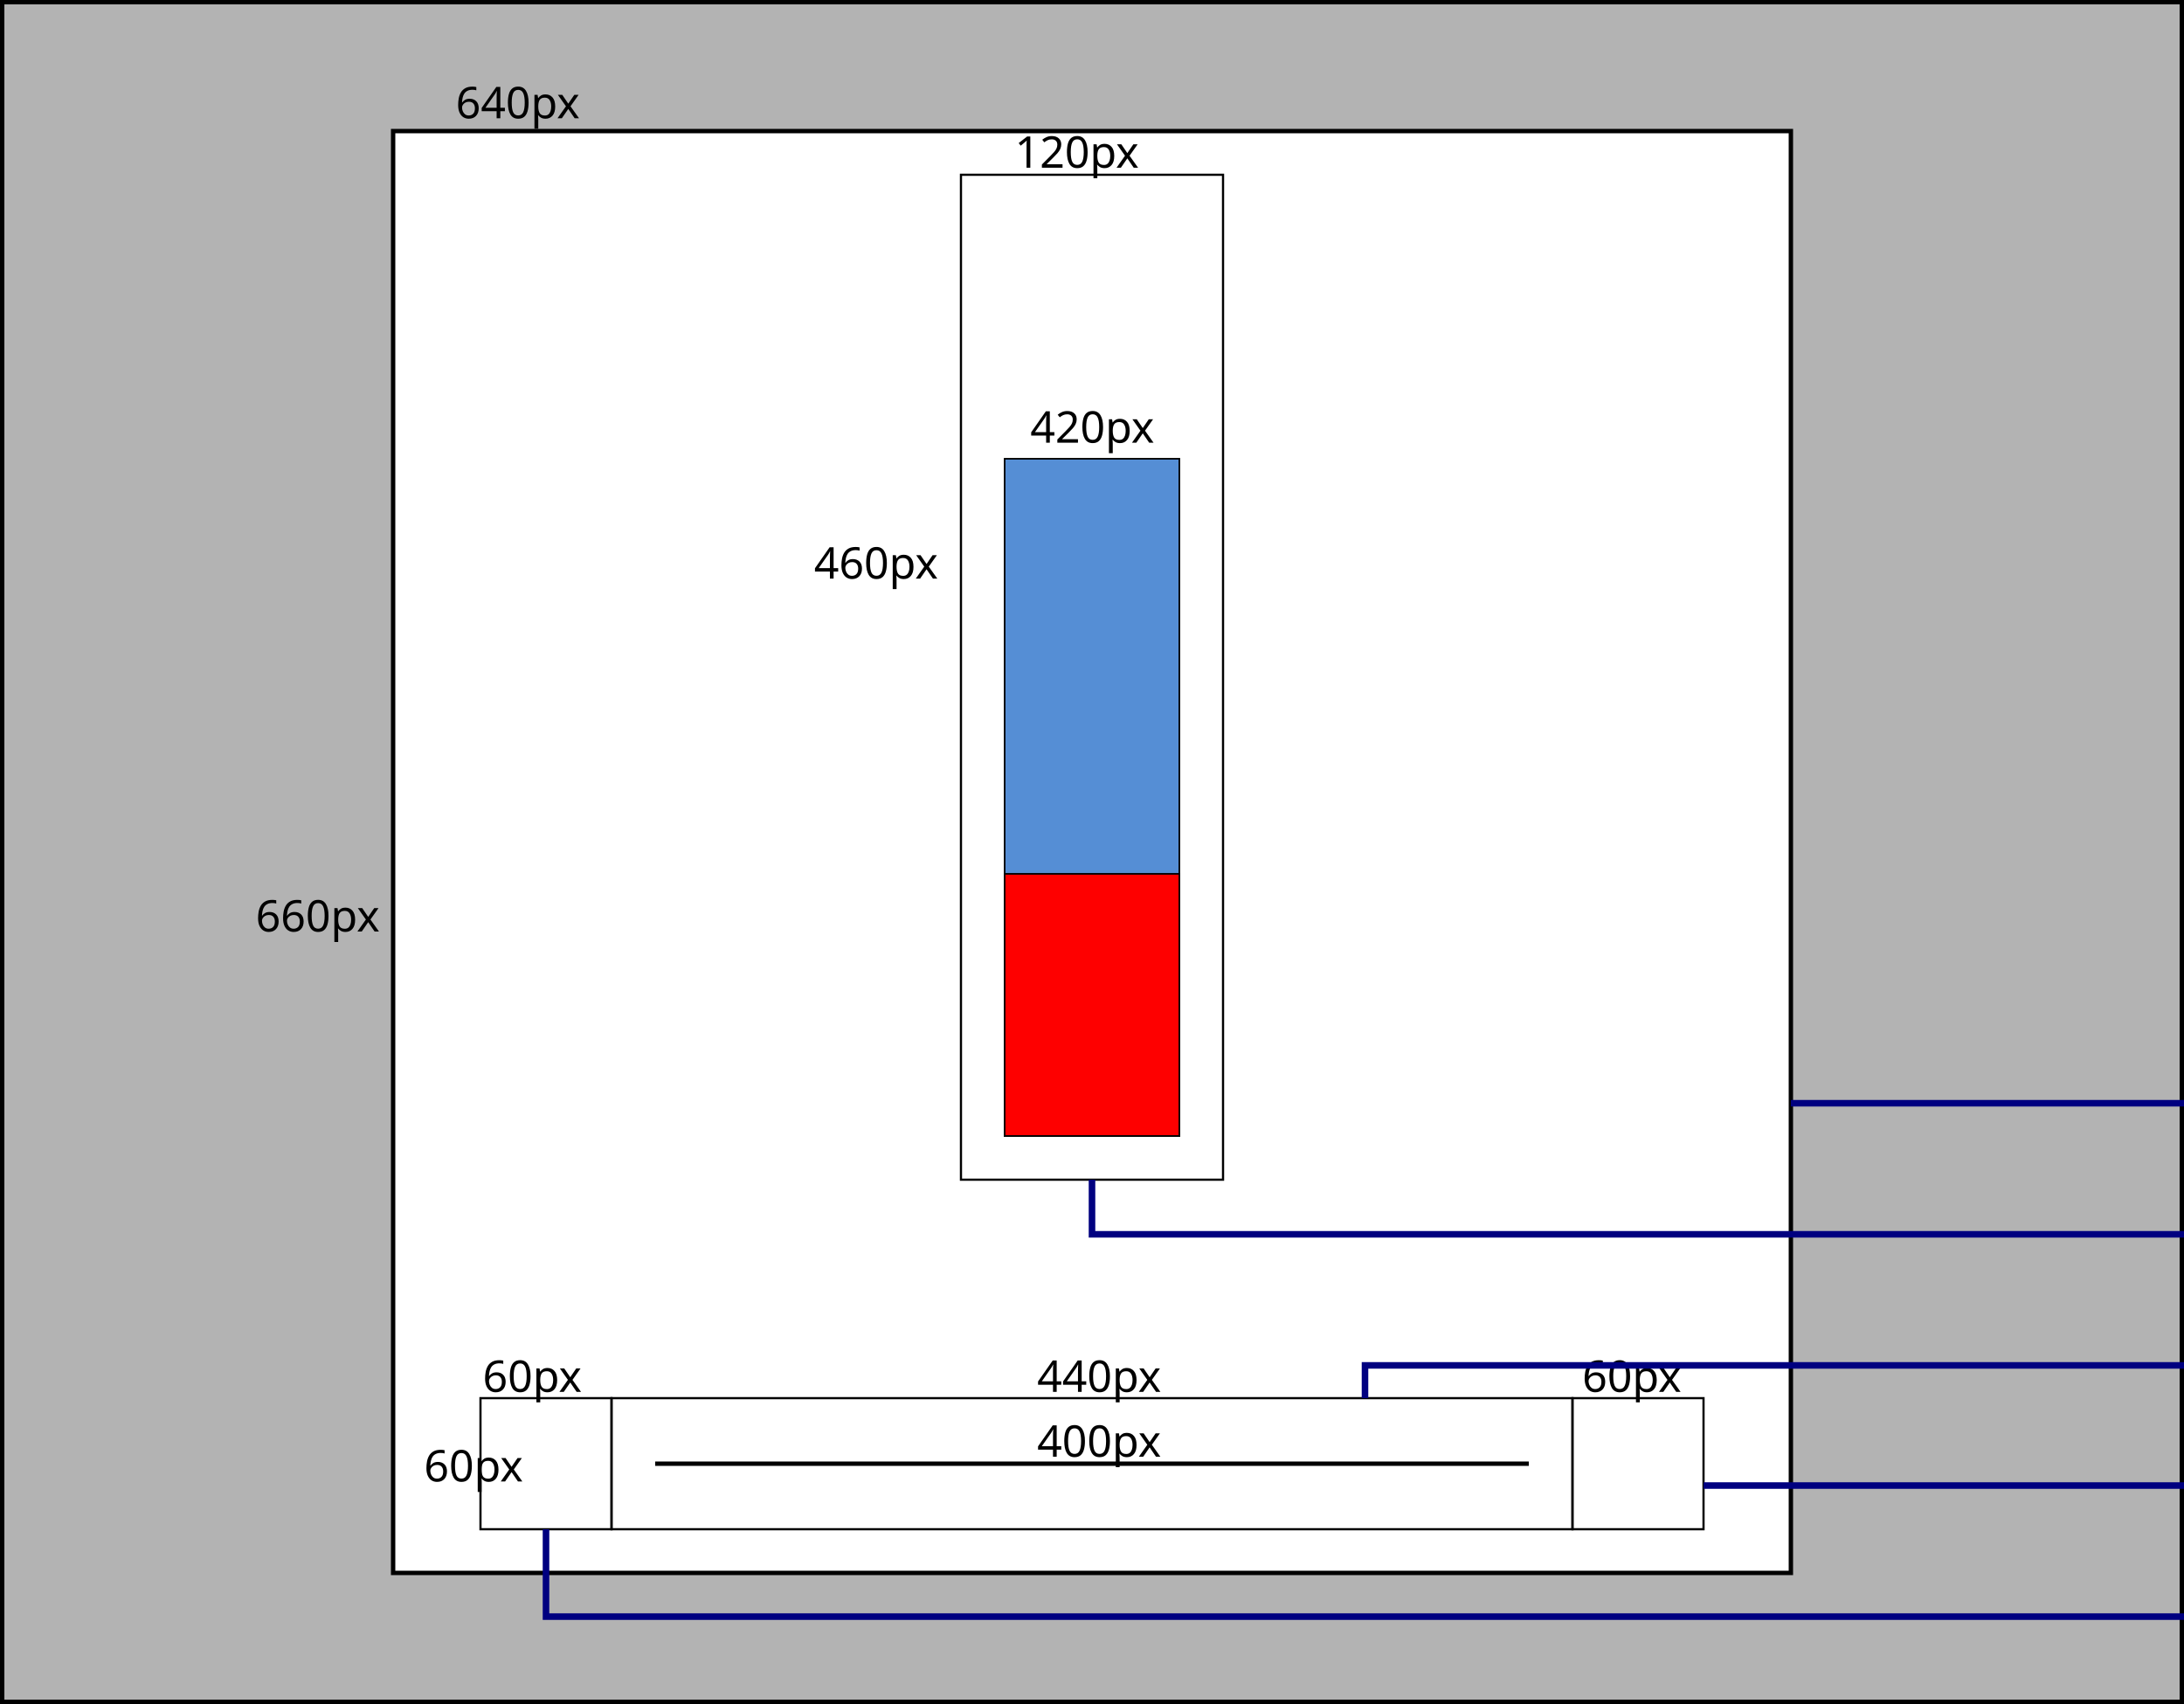
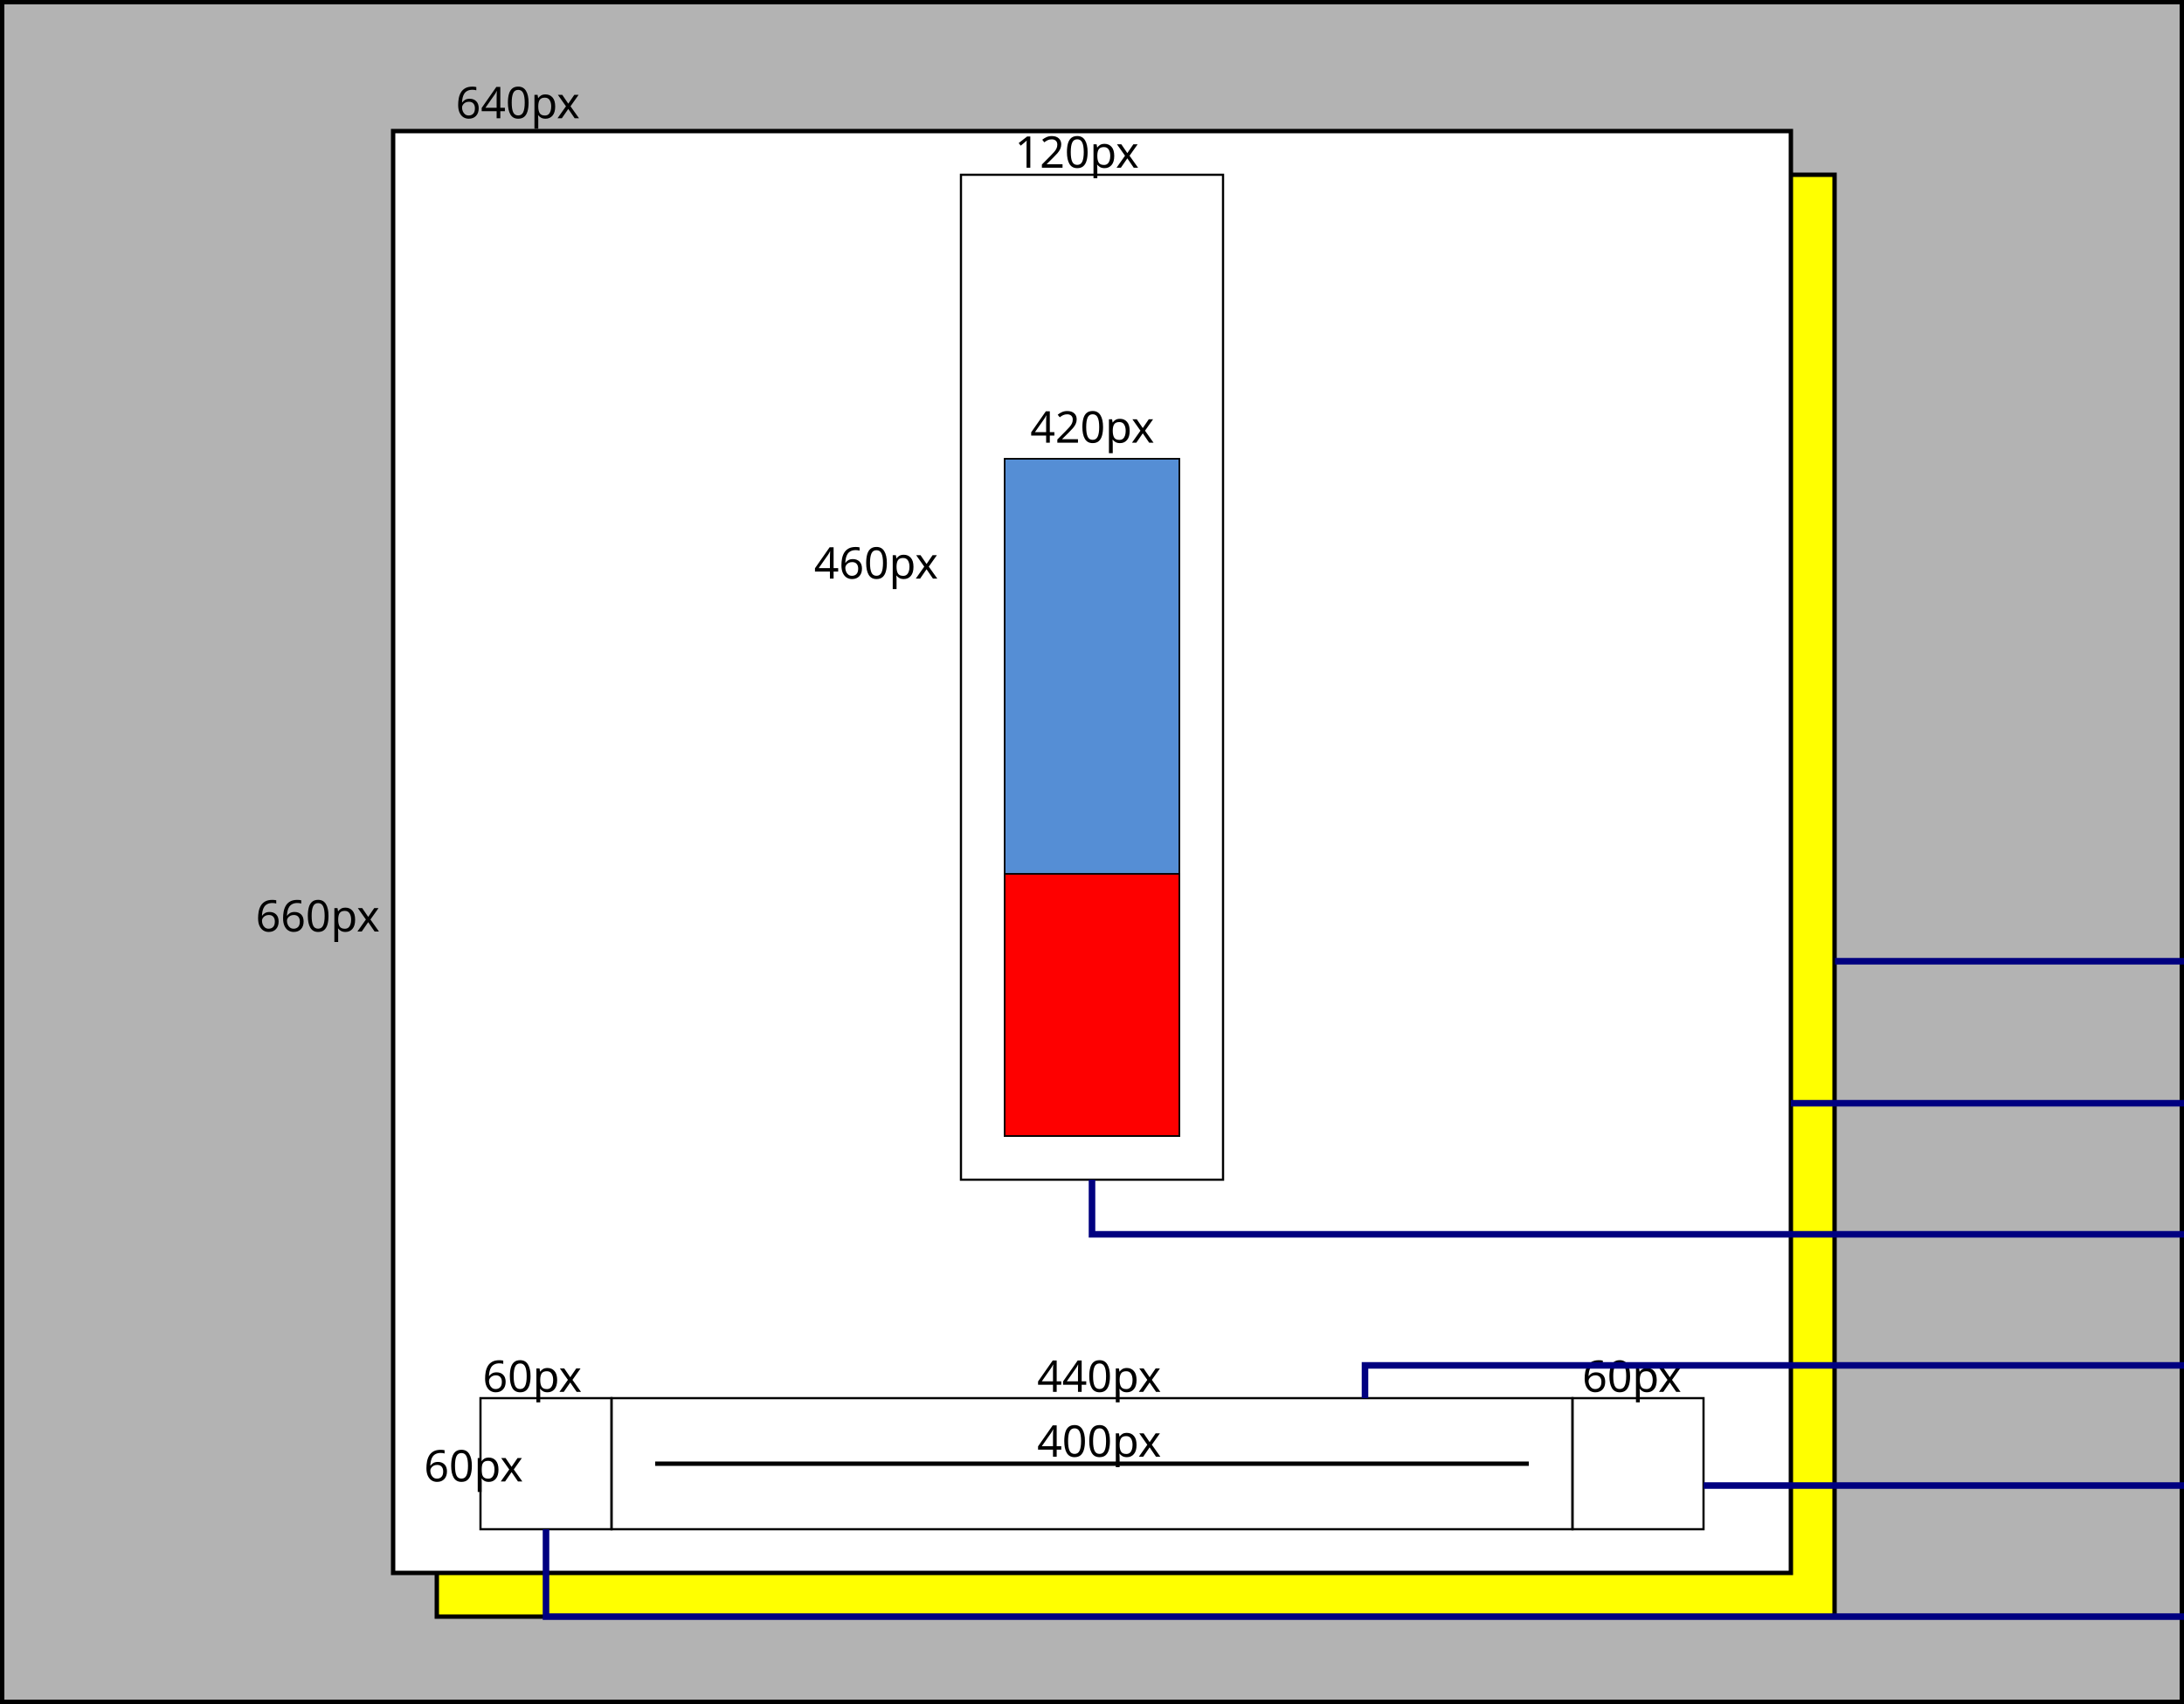
<svg xmlns="http://www.w3.org/2000/svg" id="svg2" version="1.1" width="1000" height="780" viewBox="0 0 1000 780">
  <defs id="defs6" />
  <path id="rect3338" d="m 1,1 998,0 0,778 -998,0 z" style="opacity:1;fill:#b3b3b3;stroke:#000000;stroke-width:2;stroke-miterlimit:4;stroke-dasharray:none" />
+   <path id="path4183" d="M 200,80 840,80 l 0,660 -640,0 z" style="opacity:1;fill:#ffff00;fill-opacity:1;stroke:#000000;stroke-width:2;stroke-miterlimit:4;stroke-dasharray:none" />
  <path style="opacity:1;fill:#ffffff;fill-opacity:1;stroke:#000000;stroke-width:2;stroke-miterlimit:4;stroke-dasharray:none" d="M 180,60 820,60 l 0,660 -640,0 z" id="rect3340" />
  <path style="fill:none;fill-rule:evenodd;stroke:#000000;stroke-width:2;stroke-linecap:butt;stroke-linejoin:miter;stroke-opacity:1" d="m 300,670 400,0" id="path3342" />
  <path id="rect3344" d="m 720,640 60,0 0,60 -60,0 z" style="opacity:1;fill:none;stroke:#000000;stroke-width:1;stroke-miterlimit:4;stroke-dasharray:none" />
  <path id="rect3346" d="m 220,640 60,0 0,60 -60,0 z" style="opacity:1;fill:none;stroke:#000000;stroke-width:1;stroke-miterlimit:4;stroke-dasharray:none" />
  <path id="rect3348" d="m 440,80 120,0 0,460 -120,0 z" style="opacity:1;fill:#ffffff;stroke:#000000;stroke-width:1;stroke-miterlimit:4;stroke-dasharray:none" />
  <path id="rect3354" d="m 460,210 80,0 0,310 -80,0 z" style="opacity:1;fill:#558ed5;fill-opacity:1;stroke:#000000;stroke-width:0.75;stroke-miterlimit:4;stroke-dasharray:none" />
  <path id="rect3364" d="m 460,400 80,0 0,120 -80,0 z" style="opacity:1;fill:#fe0000;fill-opacity:1;stroke:#000000;stroke-width:0.75;stroke-miterlimit:4;stroke-dasharray:none" />
  <rect style="opacity:1;fill:none;fill-opacity:1;stroke:#000000;stroke-width:1;stroke-miterlimit:4;stroke-dasharray:none" id="rect3345" width="440" height="60" x="280" y="640" />
  <text xml:space="preserve" style="font-style:normal;font-weight:normal;font-size:40px;line-height:125%;font-family:sans-serif;letter-spacing:0px;word-spacing:0px;fill:#000000;fill-opacity:1;stroke:none;stroke-width:1px;stroke-linecap:butt;stroke-linejoin:miter;stroke-opacity:1" x="117.08" y="426.396" id="text3347">
    <tspan id="tspan3349" x="117.08" y="426.396" style="font-size:20px">660px</tspan>
  </text>
  <text xml:space="preserve" style="font-style:normal;font-weight:normal;font-size:40px;line-height:125%;font-family:sans-serif;letter-spacing:0px;word-spacing:0px;fill:#000000;fill-opacity:1;stroke:none;stroke-width:1px;stroke-linecap:butt;stroke-linejoin:miter;stroke-opacity:1" x="208.686" y="54.142" id="text3351">
    <tspan id="tspan3353" x="208.686" y="54.142" style="font-size:20px">640px</tspan>
  </text>
  <text id="text3355" y="76.77" x="464.659" style="font-style:normal;font-weight:normal;font-size:40px;line-height:125%;font-family:sans-serif;letter-spacing:0px;word-spacing:0px;fill:#000000;fill-opacity:1;stroke:none;stroke-width:1px;stroke-linecap:butt;stroke-linejoin:miter;stroke-opacity:1" xml:space="preserve">
    <tspan style="font-size:20px" y="76.77" x="464.659" id="tspan3357">120px</tspan>
  </text>
  <text xml:space="preserve" style="font-style:normal;font-weight:normal;font-size:40px;line-height:125%;font-family:sans-serif;letter-spacing:0px;word-spacing:0px;fill:#000000;fill-opacity:1;stroke:none;stroke-width:1px;stroke-linecap:butt;stroke-linejoin:miter;stroke-opacity:1" x="372.735" y="264.86" id="text3359">
    <tspan x="372.735" y="264.86" style="font-size:20px" id="tspan3363">460px</tspan>
  </text>
  <text id="text3367" y="202.635" x="471.73" style="font-style:normal;font-weight:normal;font-size:40px;line-height:125%;font-family:sans-serif;letter-spacing:0px;word-spacing:0px;fill:#000000;fill-opacity:1;stroke:none;stroke-width:1px;stroke-linecap:butt;stroke-linejoin:miter;stroke-opacity:1" xml:space="preserve">
    <tspan id="tspan3369" style="font-size:20px" y="202.635" x="471.73">420px</tspan>
  </text>
  <text id="text3371" y="637.114" x="221.025" style="font-style:normal;font-weight:normal;font-size:40px;line-height:125%;font-family:sans-serif;letter-spacing:0px;word-spacing:0px;fill:#000000;fill-opacity:1;stroke:none;stroke-width:1px;stroke-linecap:butt;stroke-linejoin:miter;stroke-opacity:1" xml:space="preserve">
    <tspan style="font-size:20px" y="637.114" x="221.025" id="tspan3373">60px</tspan>
  </text>
  <text xml:space="preserve" style="font-style:normal;font-weight:normal;font-size:40px;line-height:125%;font-family:sans-serif;letter-spacing:0px;word-spacing:0px;fill:#000000;fill-opacity:1;stroke:none;stroke-width:1px;stroke-linecap:butt;stroke-linejoin:miter;stroke-opacity:1" x="194.155" y="678.127" id="text3375">
    <tspan id="tspan3377" x="194.155" y="678.127" style="font-size:20px">60px</tspan>
  </text>
  <text xml:space="preserve" style="font-style:normal;font-weight:normal;font-size:40px;line-height:125%;font-family:sans-serif;letter-spacing:0px;word-spacing:0px;fill:#000000;fill-opacity:1;stroke:none;stroke-width:1px;stroke-linecap:butt;stroke-linejoin:miter;stroke-opacity:1" x="724.485" y="637.114" id="text3383">
    <tspan id="tspan3385" x="724.485" y="637.114" style="font-size:20px">60px</tspan>
  </text>
  <text xml:space="preserve" style="font-style:normal;font-weight:normal;font-size:40px;line-height:125%;font-family:sans-serif;letter-spacing:0px;word-spacing:0px;fill:#000000;fill-opacity:1;stroke:none;stroke-width:1px;stroke-linecap:butt;stroke-linejoin:miter;stroke-opacity:1" x="474.876" y="637.114" id="text3387">
    <tspan id="tspan3389" x="474.876" y="637.114" style="font-size:20px">440px</tspan>
  </text>
  <text id="text3391" y="666.813" x="474.876" style="font-style:normal;font-weight:normal;font-size:40px;line-height:125%;font-family:sans-serif;letter-spacing:0px;word-spacing:0px;fill:#000000;fill-opacity:1;stroke:none;stroke-width:1px;stroke-linecap:butt;stroke-linejoin:miter;stroke-opacity:1" xml:space="preserve">
    <tspan style="font-size:20px" y="666.813" x="474.876" id="tspan3393">400px</tspan>
  </text>
  <text xml:space="preserve" style="font-style:normal;font-weight:normal;font-size:40px;line-height:125%;font-family:sans-serif;letter-spacing:0px;word-spacing:0px;fill:#000080;fill-opacity:1;stroke:none;stroke-width:1px;stroke-linecap:butt;stroke-linejoin:miter;stroke-opacity:1" x="1032" y="633.6" id="text3399">
    <tspan id="tspan3401" x="1032" y="633.6">sliderBox</tspan>
  </text>
  <text xml:space="preserve" style="font-style:normal;font-weight:normal;font-size:40px;line-height:125%;font-family:sans-serif;letter-spacing:0px;word-spacing:0px;fill:#000080;fill-opacity:1;stroke:none;stroke-width:1px;stroke-linecap:butt;stroke-linejoin:miter;stroke-opacity:1;" x="1032" y="692.8" id="text3403">
    <tspan id="tspan3405" x="1032" y="692.8">rPhotoBox</tspan>
  </text>
  <text xml:space="preserve" style="font-style:normal;font-weight:normal;font-size:40px;line-height:125%;font-family:sans-serif;letter-spacing:0px;word-spacing:0px;fill:#000080;fill-opacity:1;stroke:none;stroke-width:1px;stroke-linecap:butt;stroke-linejoin:miter;stroke-opacity:1;" x="1032" y="752" id="text3407">
    <tspan id="tspan3409" x="1032" y="752">lPhotoBox</tspan>
  </text>
  <text xml:space="preserve" style="font-style:normal;font-weight:normal;font-size:40px;line-height:125%;font-family:sans-serif;letter-spacing:0px;word-spacing:0px;fill:#000080;fill-opacity:1;stroke:none;stroke-width:1px;stroke-linecap:butt;stroke-linejoin:miter;stroke-opacity:1;" x="1032" y="574.4" id="text3411">
    <tspan id="tspan3413" x="1032" y="574.4">rateBox</tspan>
  </text>
  <text xml:space="preserve" style="font-style:normal;font-weight:normal;font-size:40px;line-height:125%;font-family:sans-serif;letter-spacing:0px;word-spacing:0px;fill:#000080;fill-opacity:1;stroke:none;stroke-width:1px;stroke-linecap:butt;stroke-linejoin:miter;stroke-opacity:1;" x="1032" y="515.2" id="text3415">
    <tspan id="tspan3417" x="1032" y="515.2">whiteBox</tspan>
  </text>
-   <text xml:space="preserve" style="font-style:normal;font-weight:normal;font-size:40px;line-height:125%;font-family:sans-serif;letter-spacing:0px;word-spacing:0px;fill:#000080;fill-opacity:1;stroke:none;stroke-width:1px;stroke-linecap:butt;stroke-linejoin:miter;stroke-opacity:1;" x="1032" y="456" id="text3419">
-     <tspan id="tspan3421" x="1032" y="456">fullBox</tspan>
+   <text xml:space="preserve" style="font-style:normal;font-weight:normal;font-size:40px;line-height:125%;font-family:sans-serif;letter-spacing:0px;word-spacing:0px;fill:#000080;fill-opacity:1;stroke:none;stroke-width:1px;stroke-linecap:butt;stroke-linejoin:miter;stroke-opacity:1" x="1032" y="456" id="text3419">
+     <tspan id="tspan3421" x="1032" y="456">refreshBox</tspan>
  </text>
  <g id="g4251">
-     <path id="path3425" d="m 1000,440 30,0" style="fill:none;fill-rule:evenodd;stroke:#000080;stroke-width:3;stroke-linecap:butt;stroke-linejoin:miter;stroke-miterlimit:4;stroke-dasharray:none;stroke-dashoffset:0;stroke-opacity:1" />
+     <path id="path3425" d="M 840.194,440 1030,440" style="fill:none;fill-rule:evenodd;stroke:#000080;stroke-width:3;stroke-linecap:butt;stroke-linejoin:miter;stroke-miterlimit:4;stroke-dasharray:none;stroke-dashoffset:0;stroke-opacity:1" />
    <path id="path3427" d="m 820,505 210,0" style="fill:none;fill-rule:evenodd;stroke:#000080;stroke-width:3;stroke-linecap:butt;stroke-linejoin:miter;stroke-miterlimit:4;stroke-dasharray:none;stroke-dashoffset:0;stroke-opacity:1" />
    <path id="path3429" d="m 1030,565 -530,0 0,-25" style="fill:none;fill-rule:evenodd;stroke:#000080;stroke-width:3;stroke-linecap:butt;stroke-linejoin:miter;stroke-miterlimit:4;stroke-dasharray:none;stroke-dashoffset:0;stroke-opacity:1" />
    <path id="path3431" d="m 1030,625 -405,0 0,15" style="fill:none;fill-rule:evenodd;stroke:#000080;stroke-width:3;stroke-linecap:butt;stroke-linejoin:miter;stroke-miterlimit:4;stroke-dasharray:none;stroke-dashoffset:0;stroke-opacity:1" />
    <path id="path3433" d="m 1030,680 -250,0" style="fill:none;fill-rule:evenodd;stroke:#000080;stroke-width:3;stroke-linecap:butt;stroke-linejoin:miter;stroke-miterlimit:4;stroke-dasharray:none;stroke-dashoffset:0;stroke-opacity:1" />
    <path id="path3435" d="m 1030,740 -780,0 0,-40" style="fill:none;fill-rule:evenodd;stroke:#000080;stroke-width:3;stroke-linecap:butt;stroke-linejoin:miter;stroke-miterlimit:4;stroke-dasharray:none;stroke-dashoffset:0;stroke-opacity:1" />
+     <path style="fill:none;fill-rule:evenodd;stroke:#000080;stroke-width:3;stroke-linecap:butt;stroke-linejoin:miter;stroke-miterlimit:4;stroke-dasharray:none;stroke-dashoffset:0;stroke-opacity:1" d="m 1000,380 30,0" id="path4185" />
  </g>
+   <text id="text4187" y="392" x="1032" style="font-style:normal;font-weight:normal;font-size:40px;line-height:125%;font-family:sans-serif;letter-spacing:0px;word-spacing:0px;fill:#000080;fill-opacity:1;stroke:none;stroke-width:1px;stroke-linecap:butt;stroke-linejoin:miter;stroke-opacity:1" xml:space="preserve">
+     <tspan y="392" x="1032" id="tspan4189">fullBox</tspan>
+   </text>
</svg>
